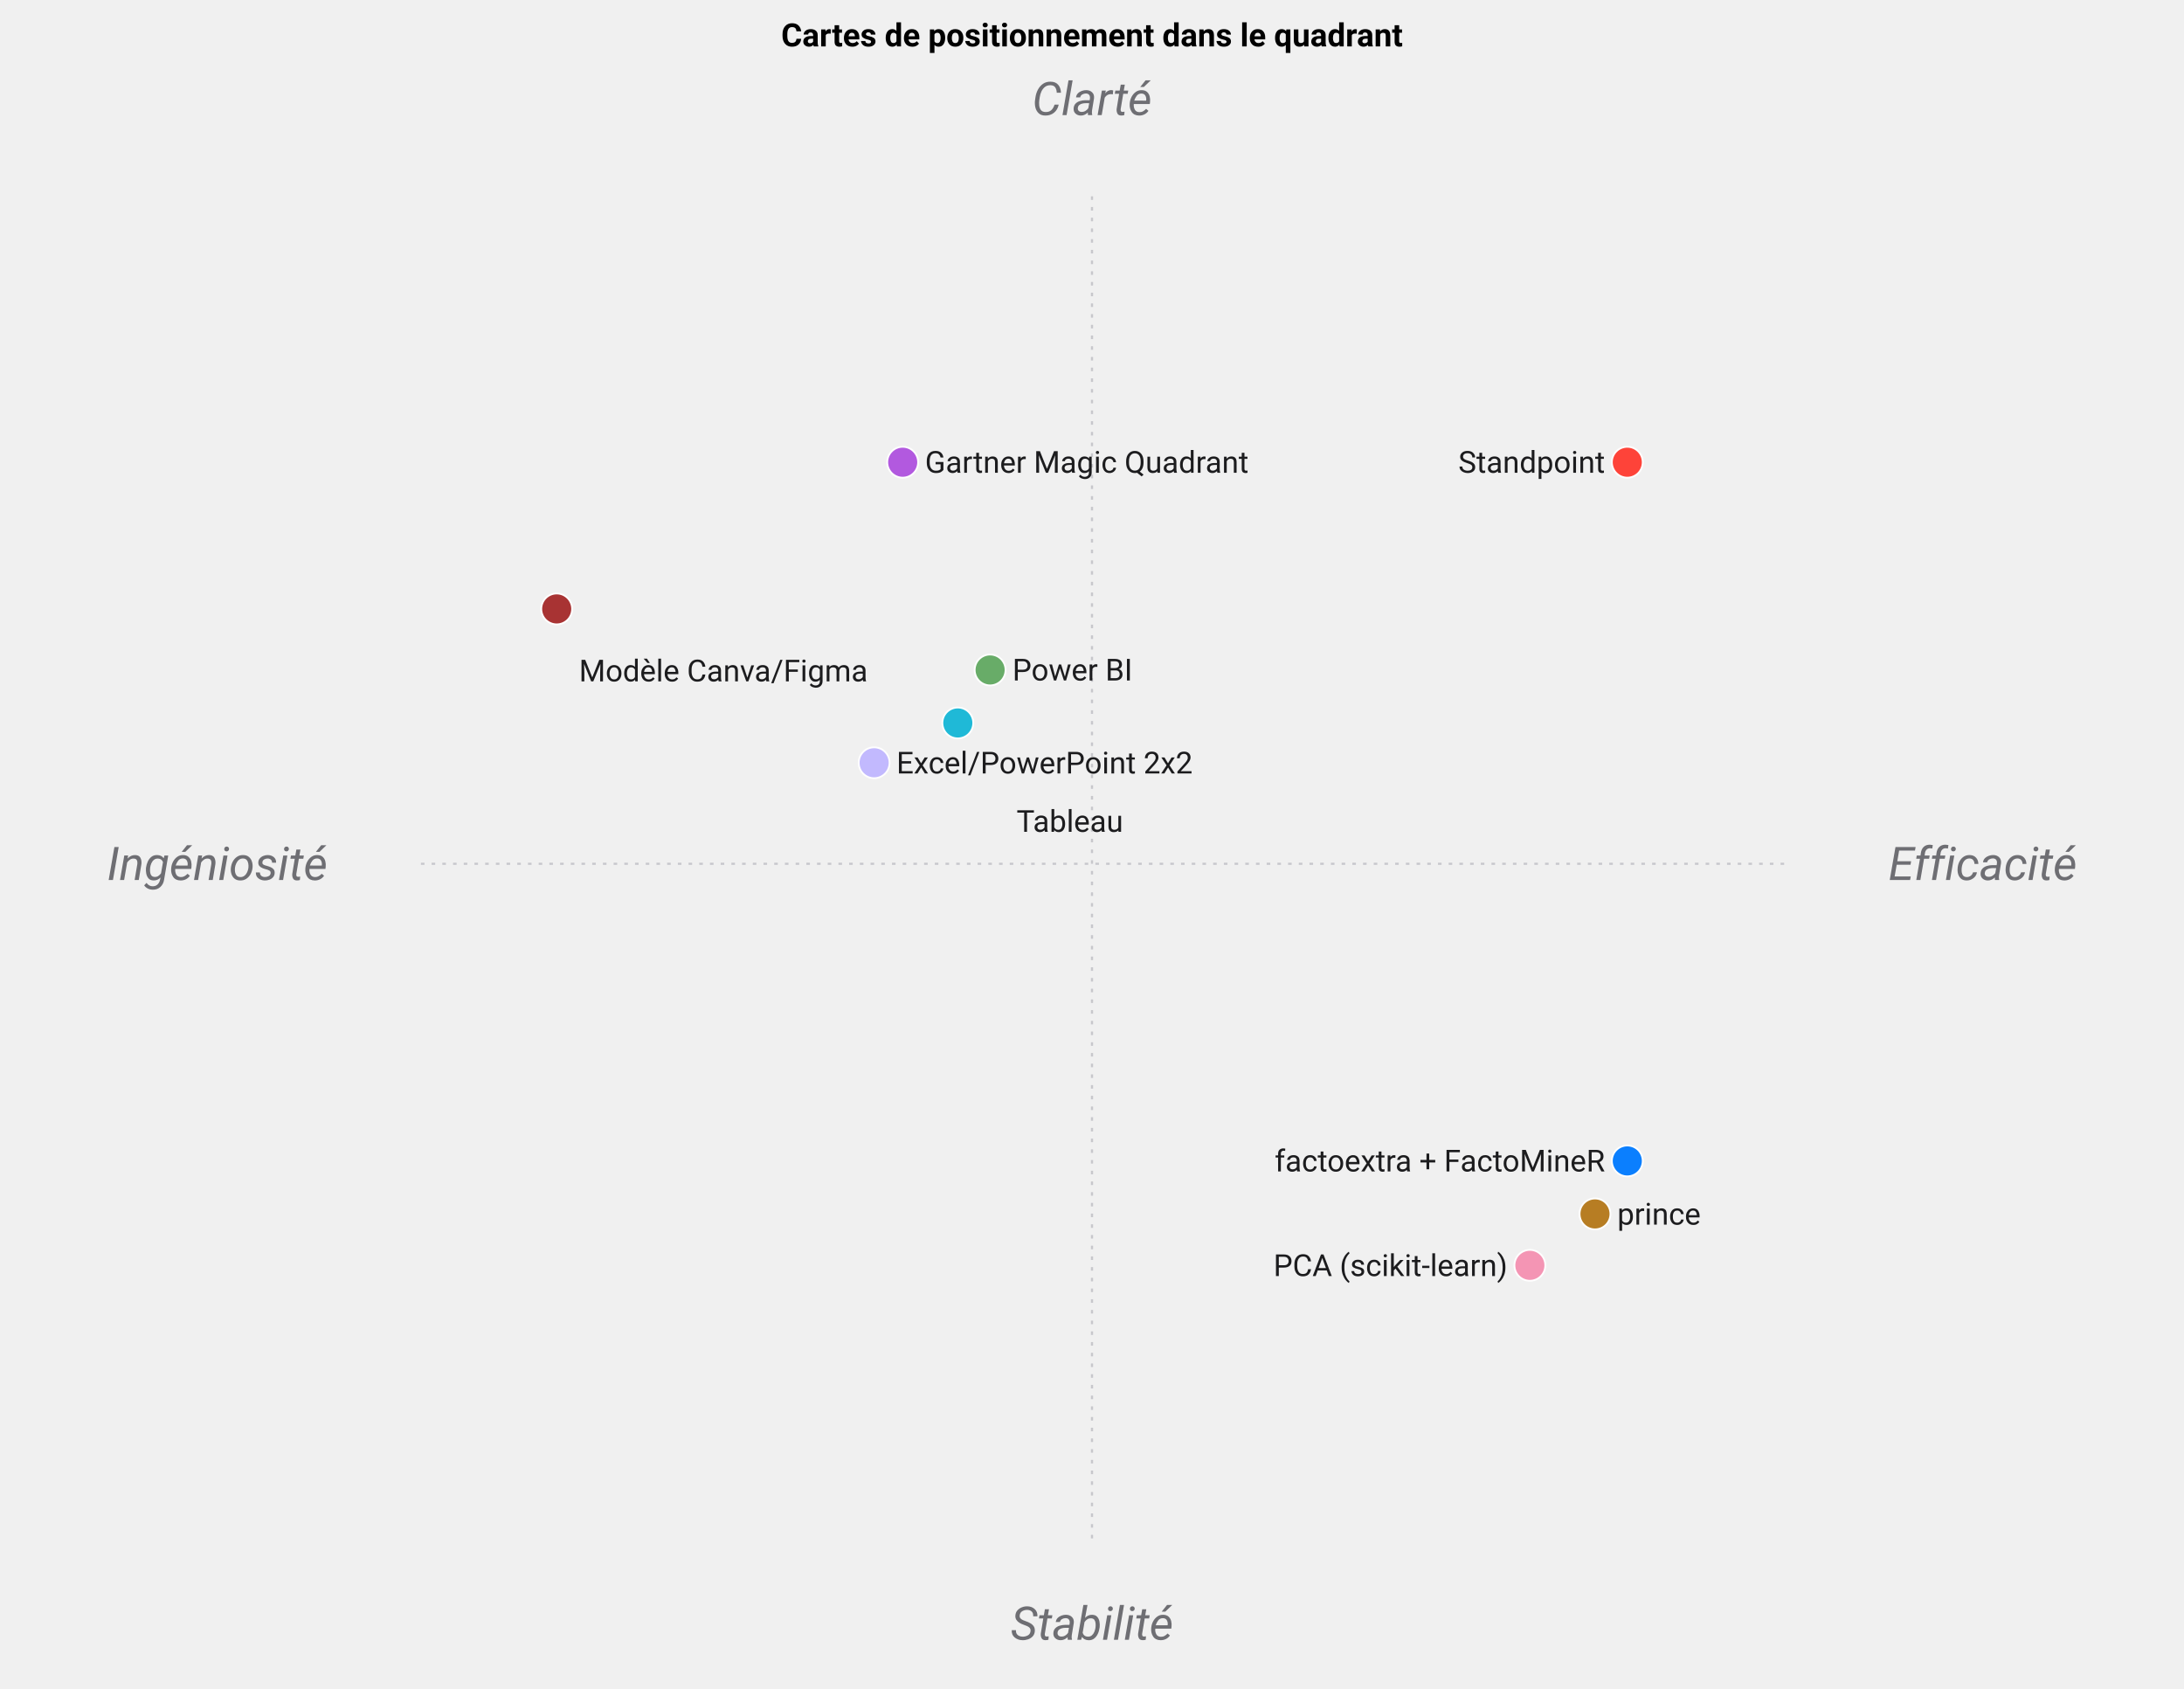
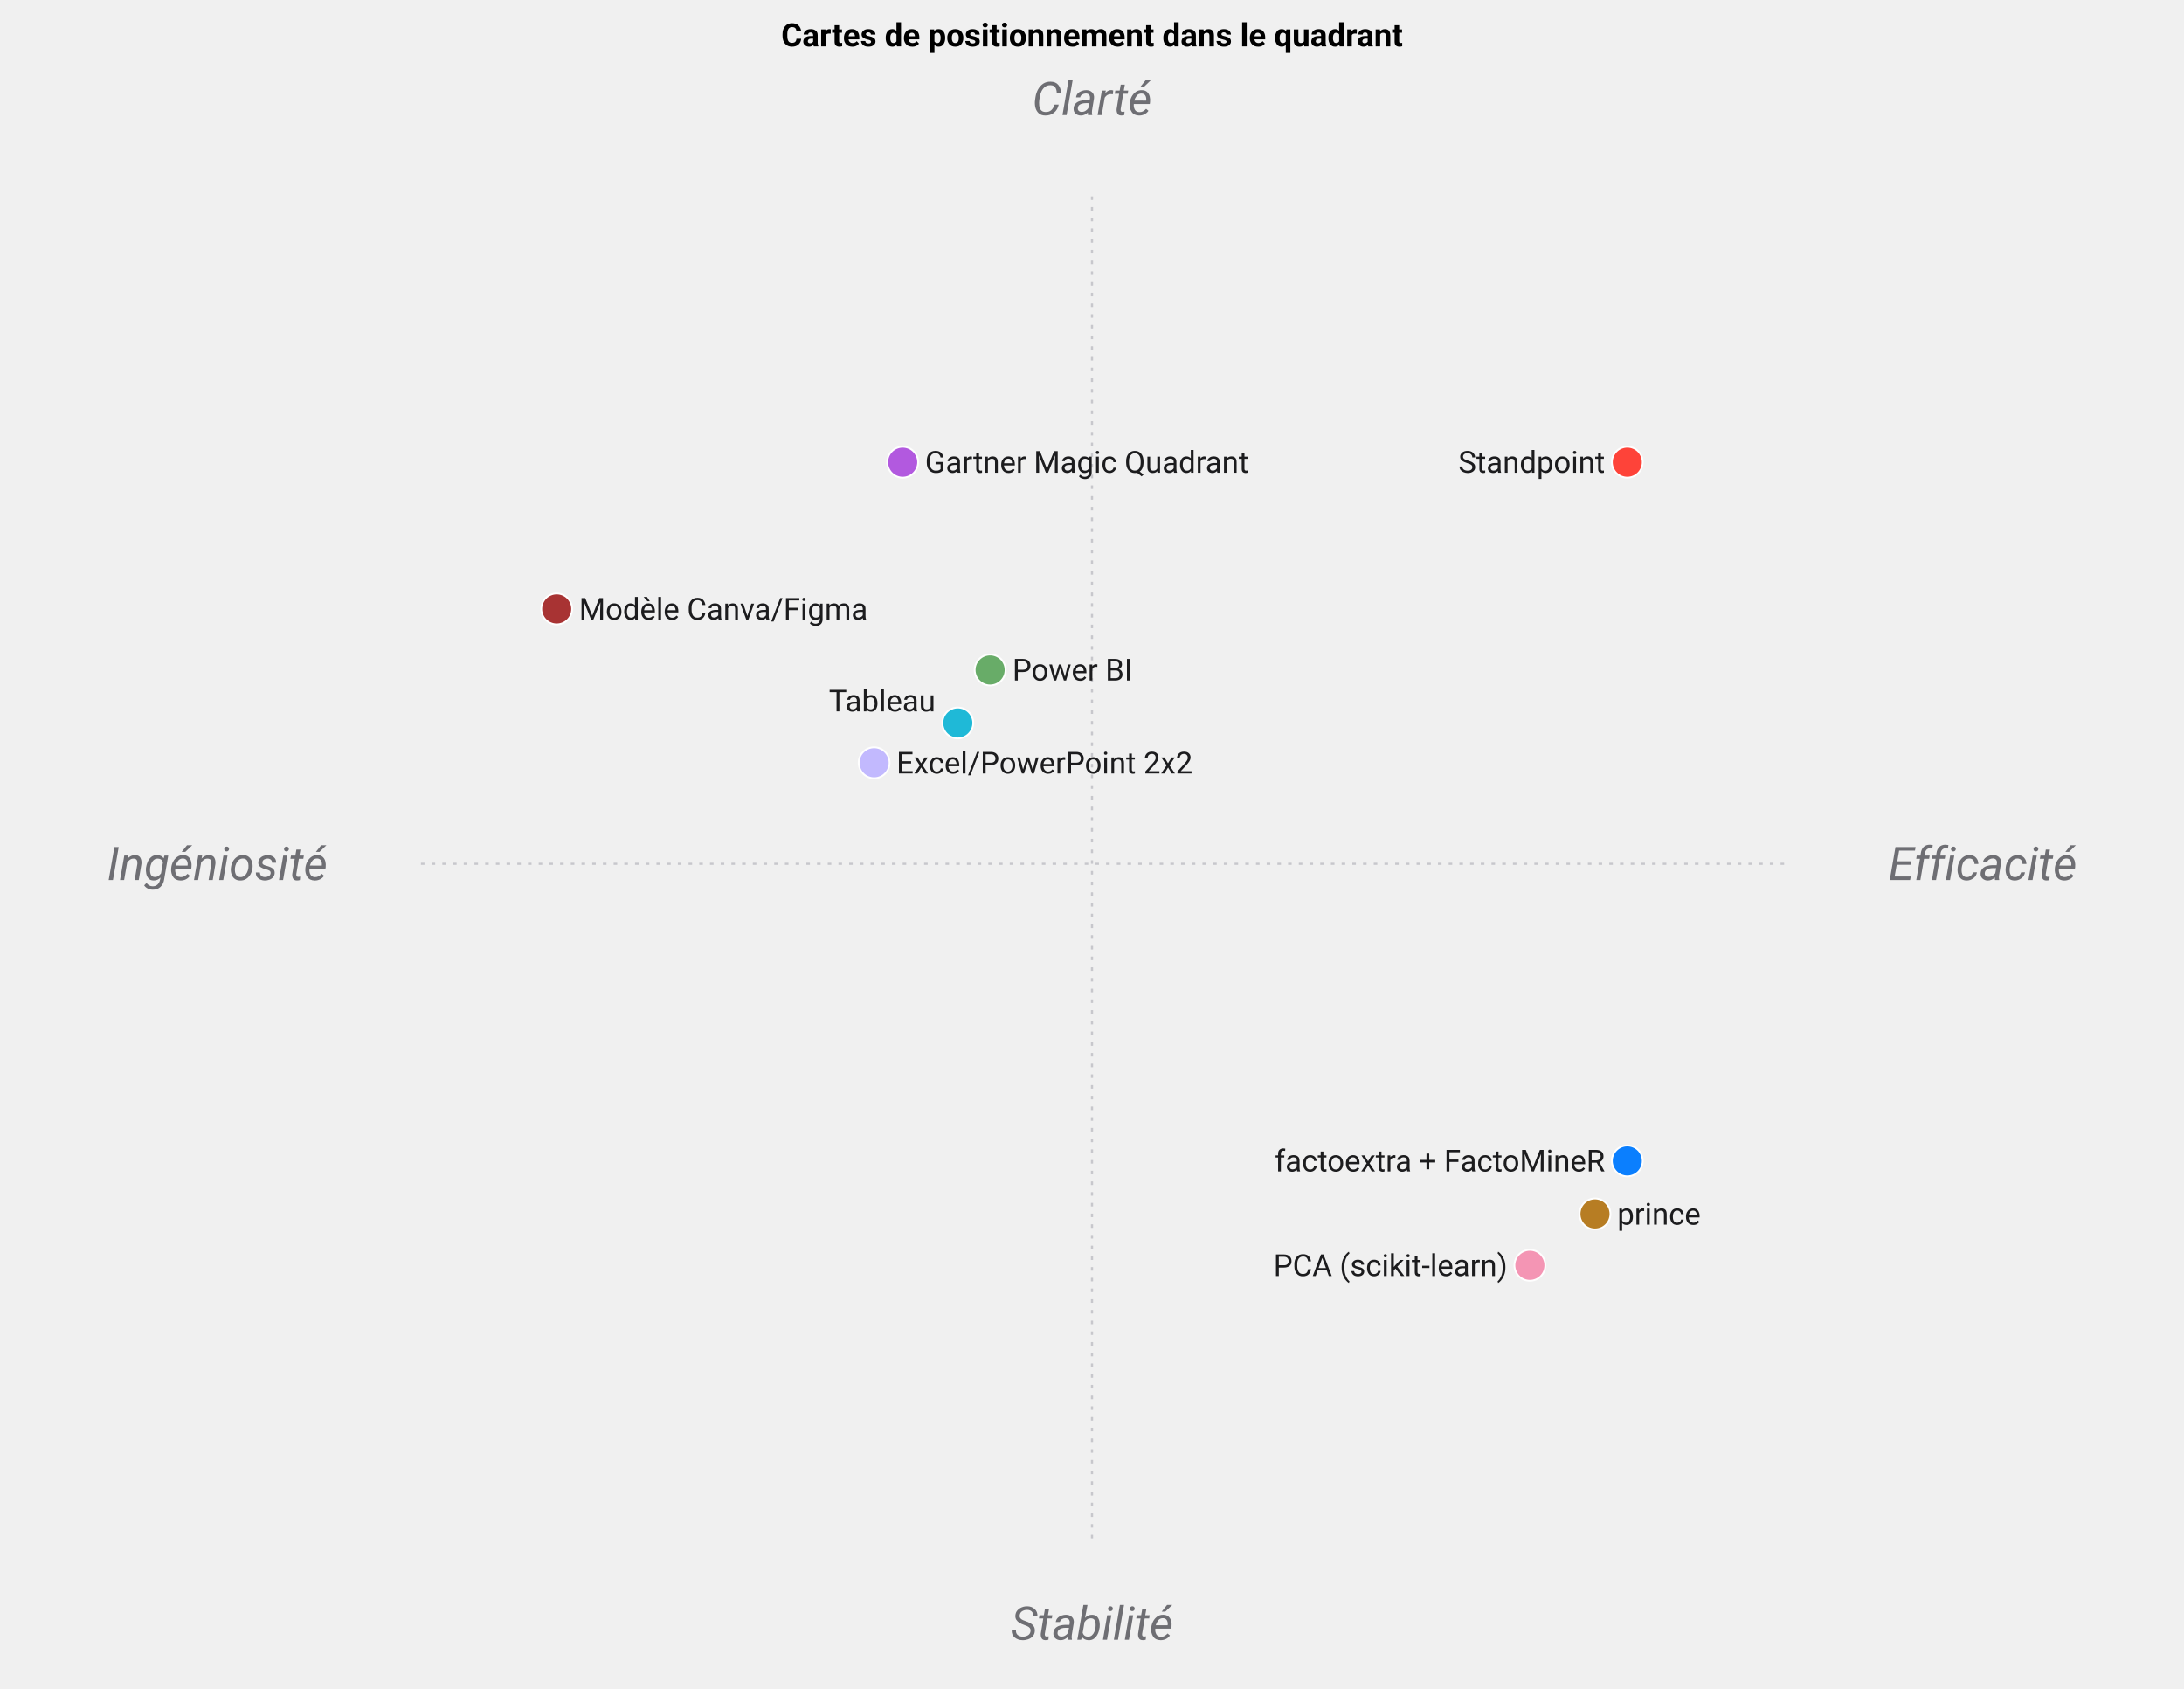
<svg xmlns="http://www.w3.org/2000/svg" width="1224" height="946" viewBox="0 0 1224 946" role="img" aria-labelledby="sp-title sp-desc" font-family="Roboto, -apple-system, Helvetica, Arial, sans-serif">
  <style>.sp-dot{cursor:pointer}.sp-dot:hover circle,.sp-dot:focus circle{stroke-width:2.4}.sp-dot:hover,.sp-dot:focus{filter:brightness(1.08);outline:none}</style>
  <line x1="235.9" y1="484.0" x2="1003.2" y2="484.0" stroke="#C7C7CC" stroke-width="1.2" stroke-dasharray="2,4" />
  <line x1="612.0" y1="862.0" x2="612.0" y2="106.0" stroke="#C7C7CC" stroke-width="1.2" stroke-dasharray="2,4" />
  <text data-pole="right" x="1164.0" y="493.1" font-size="26" font-style="italic" fill="#6E6E73" text-anchor="end">Efficacité</text>
  <text data-pole="left" x="60.0" y="493.1" font-size="26" font-style="italic" fill="#6E6E73" text-anchor="start">Ingéniosité</text>
  <text data-pole="top" x="612.0" y="64.5" font-size="26" font-style="italic" fill="#6E6E73" text-anchor="middle">Clarté</text>
  <text data-pole="bottom" x="612.0" y="918.8" font-size="26" font-style="italic" fill="#6E6E73" text-anchor="middle">Stabilité</text>
  <g class="sp-dot" tabindex="0" role="img" aria-label="Cartes de positionnement: Standpoint role: best axis1: 2.11 axis2: 1.93">
    <circle cx="912.0" cy="259.0" r="8.65" fill="#FF3B30" stroke="white" stroke-width="1" opacity="0.95" />
  </g>
  <text x="899.5" y="264.9" font-size="17" fill="#1C1C1E" text-anchor="end">Standpoint</text>
  <g class="sp-dot" tabindex="0" role="img" aria-label="Cartes de positionnement: prince role: competitor axis1: 1.98 axis2: -1.68">
    <circle cx="893.9" cy="680.2" r="8.65" fill="#B47819" stroke="white" stroke-width="1" opacity="0.95" />
  </g>
  <text x="906.4" y="686.2" font-size="17" fill="#1C1C1E" text-anchor="start">prince</text>
  <g class="sp-dot" tabindex="0" role="img" aria-label="Cartes de positionnement: PCA (scikit-learn) role: competitor axis1: 1.73 axis2: -1.93">
    <circle cx="857.4" cy="709.0" r="8.65" fill="#F591B1" stroke="white" stroke-width="1" opacity="0.95" />
  </g>
  <text x="844.9" y="715.0" font-size="17" fill="#1C1C1E" text-anchor="end">PCA (scikit-learn)</text>
  <g class="sp-dot" tabindex="0" role="img" aria-label="Cartes de positionnement: factoextra + FactoMineR role: right axis1: 2.11 axis2: -1.43">
    <circle cx="912.0" cy="650.5" r="8.65" fill="#007AFF" stroke="white" stroke-width="1" opacity="0.95" />
  </g>
  <text x="899.5" y="656.4" font-size="17" fill="#1C1C1E" text-anchor="end">factoextra + FactoMineR</text>
  <g class="sp-dot" tabindex="0" role="img" aria-label="Cartes de positionnement: Tableau role: competitor axis1: -0.53 axis2: 0.68">
    <circle cx="536.8" cy="405.1" r="8.65" fill="#15B7D6" stroke="white" stroke-width="1" opacity="0.95" />
  </g>
-   <text x="569.7" y="466.1" font-size="17" fill="#1C1C1E" text-anchor="start">Tableau</text>
+   <text x="524.3" y="398.6" font-size="17" fill="#1C1C1E" text-anchor="end">Tableau</text>
  <g class="sp-dot" tabindex="0" role="img" aria-label="Cartes de positionnement: Power BI role: competitor axis1: -0.40 axis2: 0.93">
    <circle cx="554.9" cy="375.4" r="8.65" fill="#62A962" stroke="white" stroke-width="1" opacity="0.95" />
  </g>
  <text x="567.4" y="381.3" font-size="17" fill="#1C1C1E" text-anchor="start">Power BI</text>
  <g class="sp-dot" tabindex="0" role="img" aria-label="Cartes de positionnement: Gartner Magic Quadrant role: top axis1: -0.75 axis2: 1.93">
    <circle cx="505.9" cy="259.0" r="8.65" fill="#AF52DE" stroke="white" stroke-width="1" opacity="0.95" />
  </g>
  <text x="518.4" y="264.9" font-size="17" fill="#1C1C1E" text-anchor="start">Gartner Magic Quadrant</text>
  <g class="sp-dot" tabindex="0" role="img" aria-label="Cartes de positionnement: Excel/PowerPoint 2x2 role: competitor axis1: -0.86 axis2: 0.49">
    <circle cx="489.9" cy="427.4" r="8.65" fill="#C0B7FF" stroke="white" stroke-width="1" opacity="0.95" />
  </g>
  <text x="502.4" y="433.4" font-size="17" fill="#1C1C1E" text-anchor="start">Excel/PowerPoint 2x2</text>
  <g class="sp-dot" tabindex="0" role="img" aria-label="Cartes de positionnement: Modèle Canva/Figma role: worst axis1: -2.11 axis2: 1.23">
    <circle cx="312.0" cy="341.2" r="8.65" fill="#A52A2A" stroke="white" stroke-width="1" opacity="0.95" />
  </g>
-   <text x="324.5" y="381.8" font-size="17" fill="#1C1C1E" text-anchor="start">Modèle Canva/Figma</text>
+   <text x="324.5" y="347.2" font-size="17" fill="#1C1C1E" text-anchor="start">Modèle Canva/Figma</text>
  <text x="612.0" y="26" font-size="18" font-weight="bold" fill="#000" text-anchor="middle">Cartes de positionnement dans le quadrant</text>
</svg>
